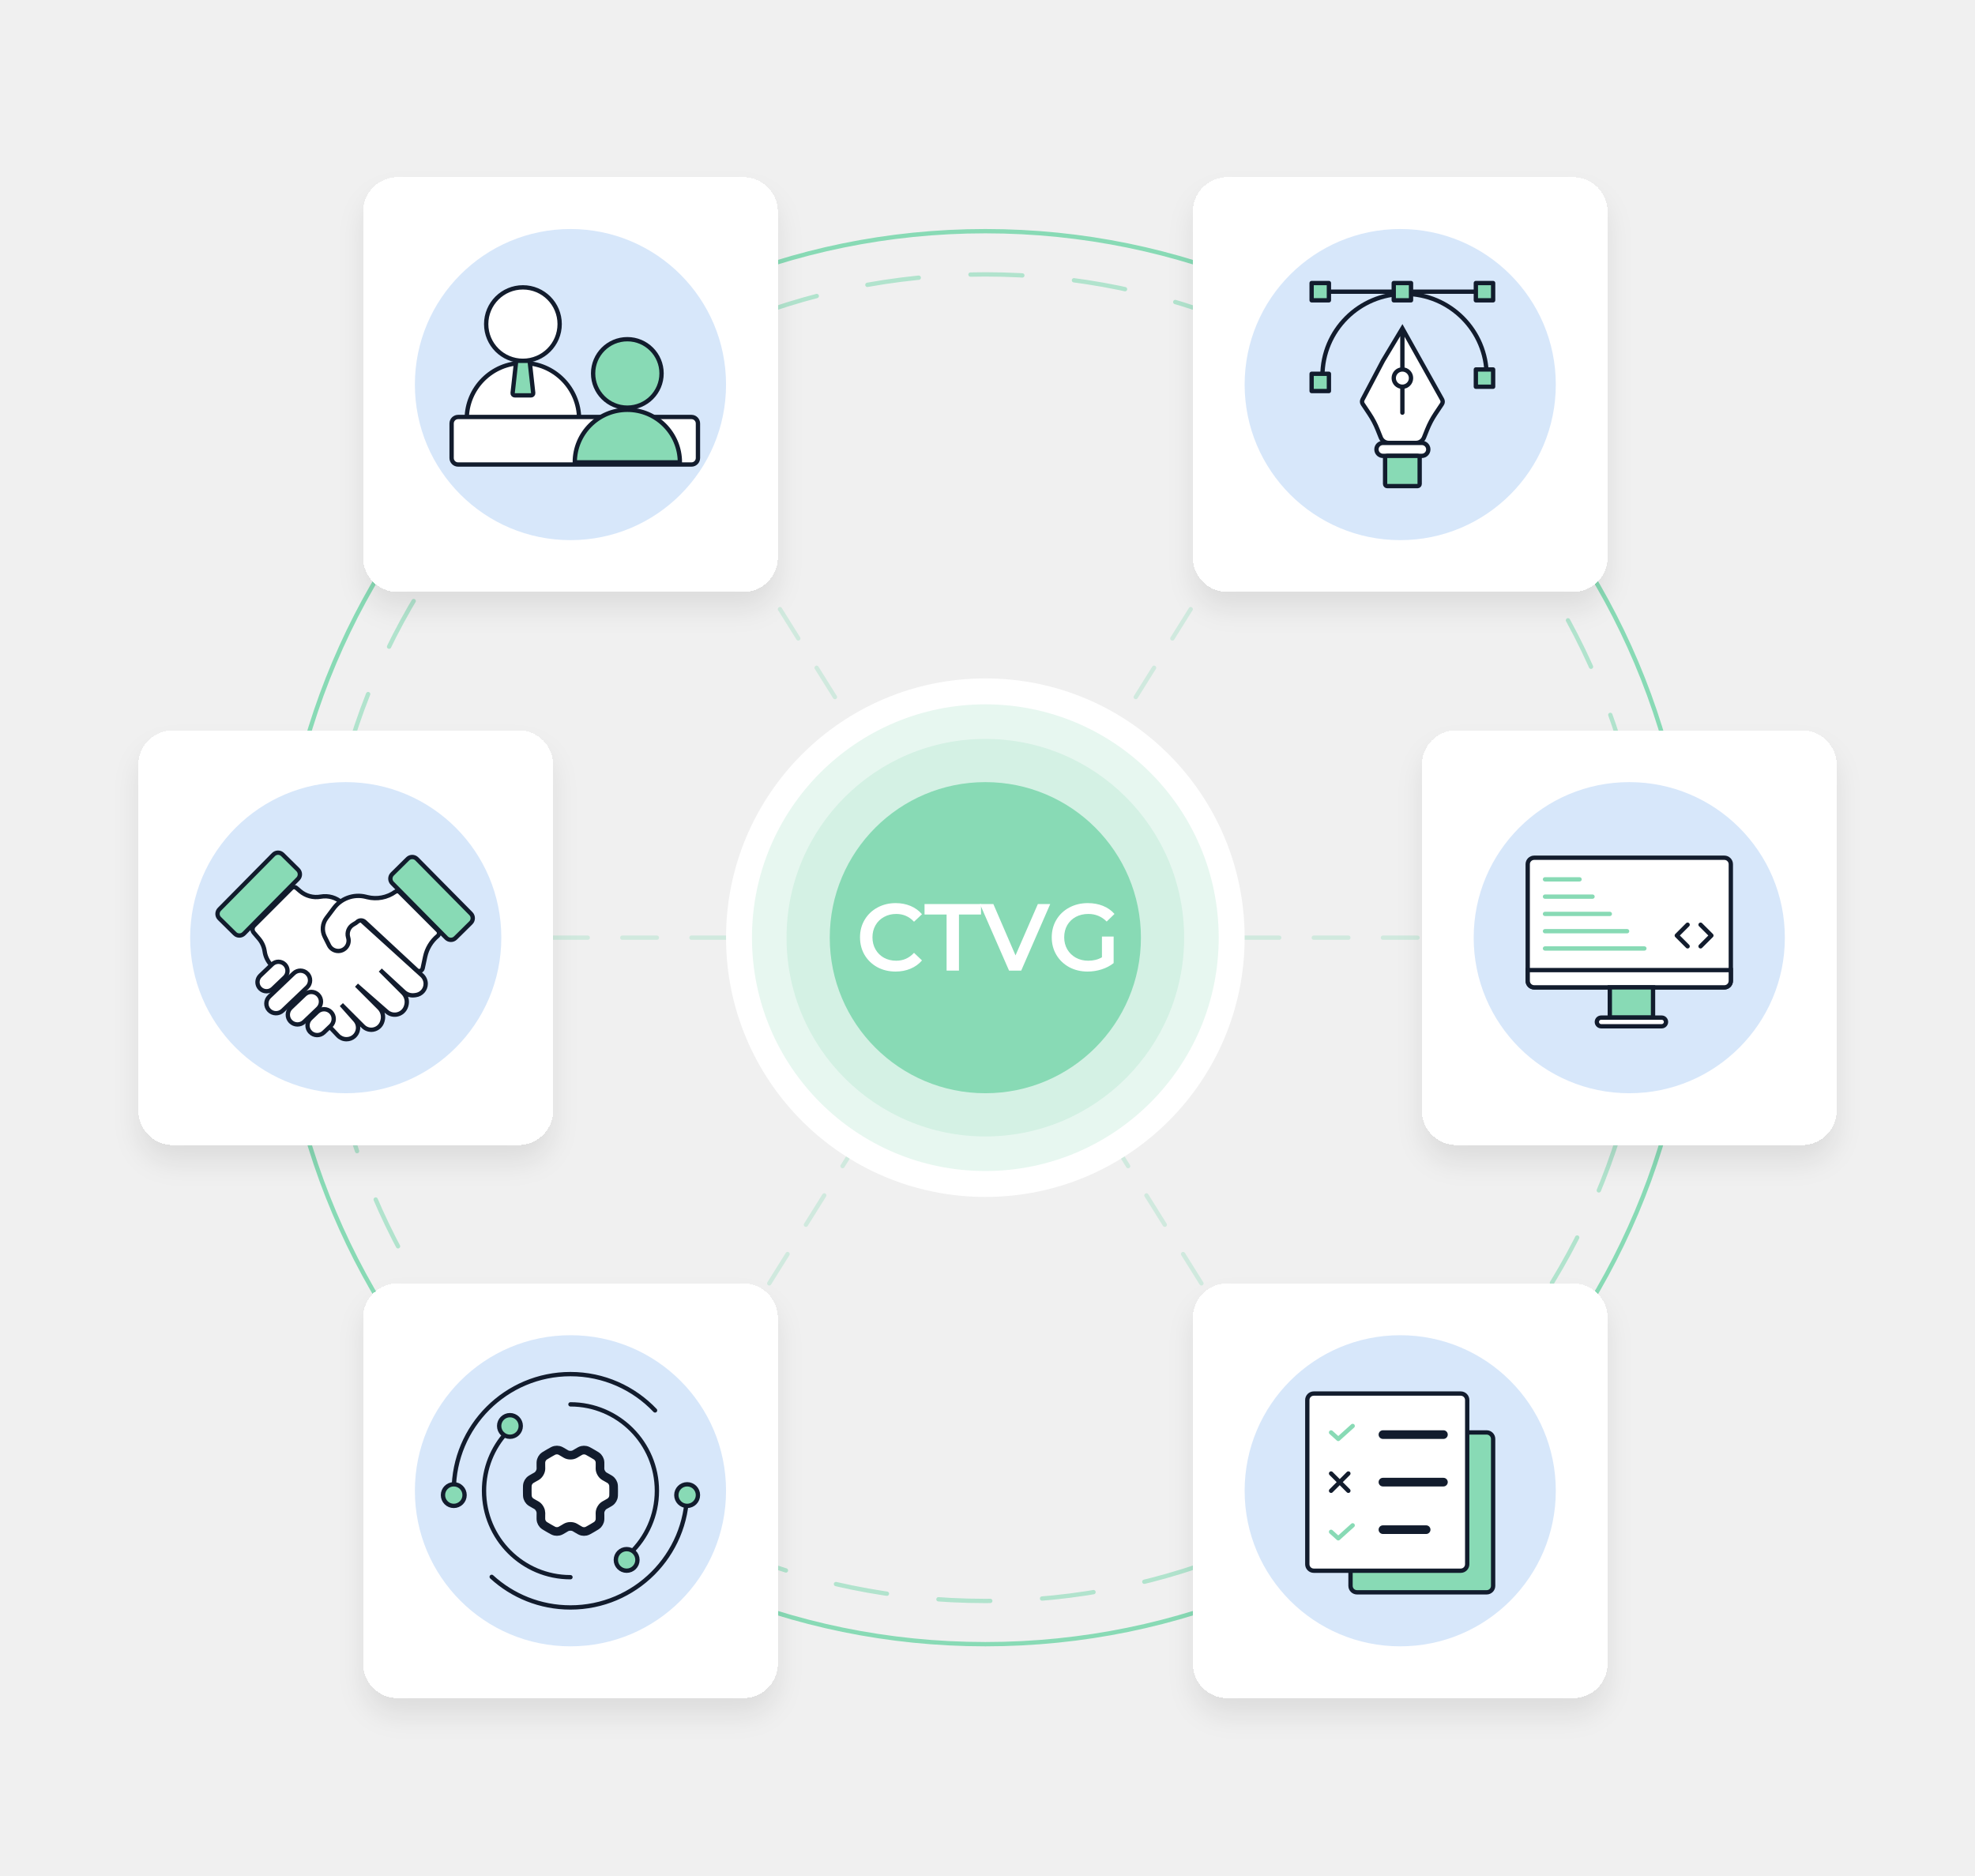
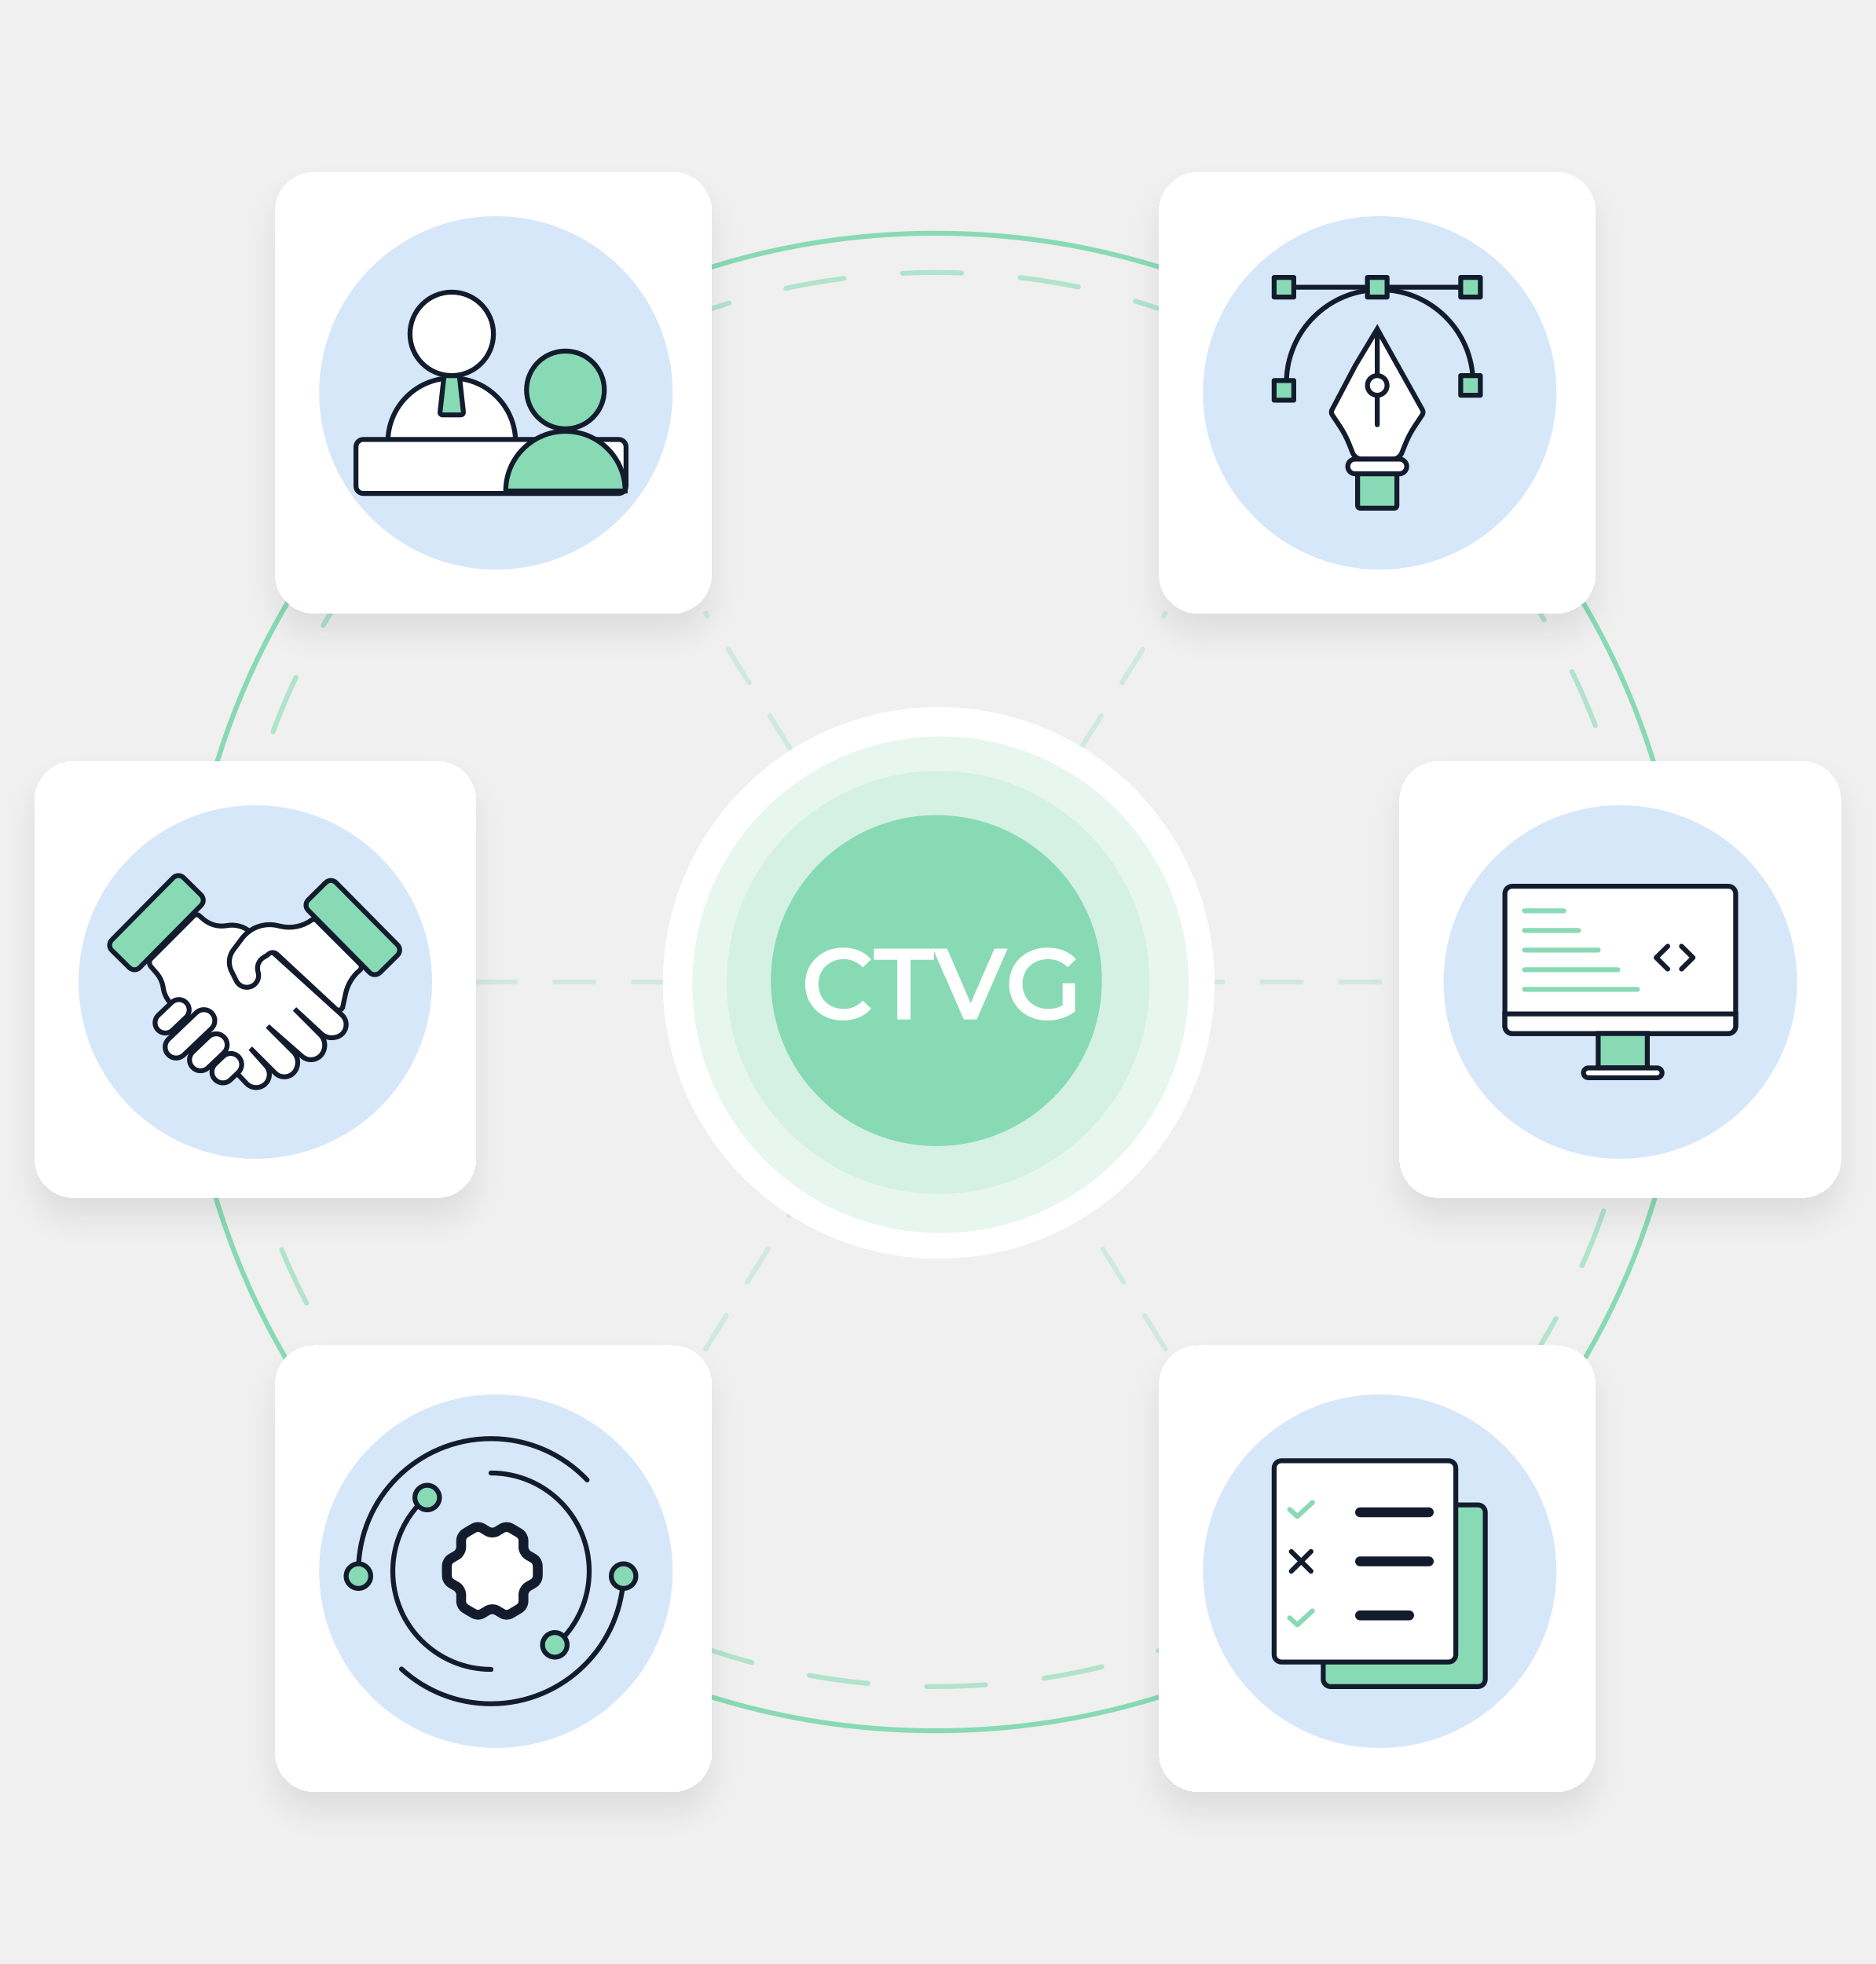
- <svg xmlns="http://www.w3.org/2000/svg" width="457" height="434" viewBox="0 0 457 434" fill="none">
-   <path d="M128 217H329.5" stroke="#88DAB5" stroke-opacity="0.3" stroke-linecap="round" stroke-linejoin="round" stroke-dasharray="8 8" />
-   <path d="M178 297L278 137" stroke="#88DAB5" stroke-opacity="0.3" stroke-linecap="round" stroke-linejoin="round" stroke-dasharray="8 8" />
-   <path d="M278 297L178 137" stroke="#88DAB5" stroke-opacity="0.3" stroke-linecap="round" stroke-linejoin="round" stroke-dasharray="8 8" />
-   <circle cx="228" cy="217" r="153.5" stroke="#88DAB5" stroke-opacity="0.6" stroke-linecap="round" stroke-linejoin="round" stroke-dasharray="12 12" />
-   <circle cx="228" cy="217" r="163.5" stroke="#88DAB5" stroke-linecap="round" stroke-linejoin="round" />
-   <circle cx="228" cy="217" r="60" fill="white" />
-   <circle cx="228" cy="217" r="54" fill="#88DAB5" fill-opacity="0.2" />
-   <circle cx="228" cy="217" r="46" fill="#88DAB5" fill-opacity="0.2" />
-   <circle cx="228" cy="217" r="36" fill="#88DAB5" />
-   <path d="M254.981 216.744H257.687V222.882C256.895 223.513 255.971 223.997 254.915 224.334C253.859 224.671 252.774 224.84 251.659 224.84C250.09 224.84 248.675 224.503 247.413 223.828C246.152 223.139 245.162 222.193 244.443 220.99C243.725 219.787 243.365 218.431 243.365 216.92C243.365 215.409 243.725 214.053 244.443 212.85C245.162 211.647 246.152 210.709 247.413 210.034C248.689 209.345 250.119 209 251.703 209C252.994 209 254.167 209.213 255.223 209.638C256.279 210.063 257.167 210.687 257.885 211.508L256.081 213.268C254.908 212.095 253.493 211.508 251.835 211.508C250.75 211.508 249.782 211.735 248.931 212.19C248.095 212.645 247.435 213.283 246.951 214.104C246.482 214.925 246.247 215.864 246.247 216.92C246.247 217.947 246.482 218.871 246.951 219.692C247.435 220.513 248.095 221.159 248.931 221.628C249.782 222.097 250.743 222.332 251.813 222.332C253.016 222.332 254.072 222.068 254.981 221.54V216.744Z" fill="white" />
-   <path d="M243.012 209.22L236.302 224.62H233.486L226.754 209.22H229.856L234.982 221.1L240.152 209.22H243.012Z" fill="white" />
-   <path d="M219.036 211.64H213.932V209.22H227V211.64H221.896V224.62H219.036V211.64Z" fill="white" />
-   <path d="M207.228 224.84C205.673 224.84 204.265 224.503 203.004 223.828C201.757 223.139 200.775 222.193 200.056 220.99C199.352 219.787 199 218.431 199 216.92C199 215.409 199.359 214.053 200.078 212.85C200.797 211.647 201.779 210.709 203.026 210.034C204.287 209.345 205.695 209 207.25 209C208.511 209 209.663 209.22 210.704 209.66C211.745 210.1 212.625 210.738 213.344 211.574L211.496 213.312C210.381 212.109 209.01 211.508 207.382 211.508C206.326 211.508 205.38 211.743 204.544 212.212C203.708 212.667 203.055 213.305 202.586 214.126C202.117 214.947 201.882 215.879 201.882 216.92C201.882 217.961 202.117 218.893 202.586 219.714C203.055 220.535 203.708 221.181 204.544 221.65C205.38 222.105 206.326 222.332 207.382 222.332C209.01 222.332 210.381 221.723 211.496 220.506L213.344 222.266C212.625 223.102 211.738 223.74 210.682 224.18C209.641 224.62 208.489 224.84 207.228 224.84Z" fill="white" />
-   <g filter="url(#filter0_d_42_3058)">
-     <rect x="32" y="169" width="96" height="96" rx="8" fill="white" shape-rendering="crispEdges" />
-     <rect x="32.5" y="169.5" width="95" height="95" rx="7.5" stroke="white" stroke-opacity="0.3" shape-rendering="crispEdges" />
-     <circle cx="80" cy="217" r="36" fill="#D7E7FA" />
-     <path d="M69.416 206.213L68.57 205.489C68.248 205.213 67.769 205.231 67.469 205.531L58.786 214.214C58.343 214.657 58.315 215.368 58.724 215.844L59.9 217.217C60.618 218.055 61.083 219.08 61.239 220.173C61.409 221.362 61.943 222.468 62.768 223.341L78.202 239.656C78.711 240.195 79.42 240.5 80.161 240.5H80.196C81.518 240.5 82.639 239.528 82.826 238.22C82.936 237.446 82.701 236.663 82.182 236.079L79 232.5L84.035 237.535C84.641 238.141 85.501 238.416 86.346 238.276C87.356 238.107 88.179 237.373 88.461 236.388L88.518 236.187C88.816 235.146 88.525 234.025 87.759 233.259L82.5 228L89.52 234.143C90.14 234.685 90.971 234.921 91.784 234.786C92.832 234.611 93.686 233.849 93.978 232.828L94.018 232.687C94.316 231.646 94.025 230.525 93.259 229.759L88 224.5L93.479 229.557C94.126 230.155 95.005 230.437 95.879 230.328L96.188 230.289C97.509 230.124 98.5 229.001 98.5 227.67C98.5 226.925 98.185 226.215 97.634 225.714L79.107 208.911C77.779 207.706 75.966 207.188 74.201 207.509C72.492 207.82 70.734 207.344 69.416 206.213Z" fill="white" stroke="#121C2D" stroke-linecap="round" />
-     <rect x="64.324" y="196.707" width="8" height="20.799" rx="1.5" transform="rotate(44.6503 64.3241 196.707)" fill="#88DAB5" stroke="#121C2D" />
-     <rect x="-0.004" y="0.707" width="8" height="20.799" rx="1.5" transform="matrix(-0.71141 0.702777 0.702777 0.71141 94.8984 197.207)" fill="#88DAB5" stroke="#121C2D" />
-     <rect x="58.707" y="227.227" width="8" height="4.201" rx="2.1" transform="rotate(-43.6292 58.7069 227.227)" fill="white" stroke="#121C2D" />
-     <rect x="60.707" y="232.171" width="12.267" height="4.477" rx="2.238" transform="rotate(-43.6292 60.7069 232.171)" fill="white" stroke="#121C2D" />
-     <rect x="65.669" y="234.767" width="8.898" height="4.477" rx="2.238" transform="rotate(-43.6292 65.6694 234.767)" fill="white" stroke="#121C2D" />
-     <rect x="70.231" y="237.233" width="6.675" height="4.477" rx="2.238" transform="rotate(-43.6292 70.2306 237.233)" fill="white" stroke="#121C2D" />
-     <path d="M81.7 213.98L82.363 213.582C82.454 213.528 82.538 213.462 82.613 213.387C83.108 212.892 83.906 212.877 84.419 213.353L96.435 224.511C96.904 224.947 97.67 224.705 97.805 224.079L98.379 221.399C98.781 219.521 99.802 217.832 101.278 216.602C101.666 216.279 101.692 215.692 101.335 215.335L92.471 206.471C92.199 206.199 91.77 206.164 91.457 206.388C89.581 207.728 87.211 208.178 84.974 207.619L84.638 207.535C83.246 207.186 81.78 207.27 80.436 207.774C79.172 208.248 78.07 209.074 77.259 210.154L75.528 212.462C74.592 213.711 74.441 215.382 75.139 216.778L76.126 218.753C76.824 220.148 78.648 220.516 79.832 219.501C80.544 218.891 80.835 217.922 80.578 217.021L80.545 216.906C80.223 215.782 80.697 214.582 81.7 213.98Z" fill="white" stroke="#121C2D" stroke-linecap="round" />
+ <svg xmlns="http://www.w3.org/2000/svg" width="382" height="400" viewBox="0 0 382 400" fill="none">
+   <path d="M97 200H285" stroke="#88DAB5" stroke-opacity="0.3" stroke-linecap="round" stroke-linejoin="round" stroke-dasharray="8 8" />
+   <path d="M143.713 274.715L237.351 124.893" stroke="#88DAB5" stroke-opacity="0.3" stroke-linecap="round" stroke-linejoin="round" stroke-dasharray="8 8" />
+   <path d="M237.351 274.715L143.713 124.893" stroke="#88DAB5" stroke-opacity="0.3" stroke-linecap="round" stroke-linejoin="round" stroke-dasharray="8 8" />
+   <circle cx="190.5" cy="199.5" r="144" stroke="#88DAB5" stroke-opacity="0.6" stroke-linecap="round" stroke-linejoin="round" stroke-dasharray="12 12" />
+   <path d="M343.5 200C343.5 284.222 275.001 352.5 190.5 352.5C105.999 352.5 37.5 284.222 37.5 200C37.5 115.778 105.999 47.5 190.5 47.5C275.001 47.5 343.5 115.778 343.5 200Z" stroke="#88DAB5" stroke-linecap="round" stroke-linejoin="round" />
+   <circle cx="191.183" cy="200.183" r="56.183" fill="white" />
+   <circle cx="191.565" cy="200.565" r="50.565" fill="#88DAB5" fill-opacity="0.2" />
+   <circle cx="191.074" cy="200.074" r="43.074" fill="#88DAB5" fill-opacity="0.2" />
+   <circle cx="190.71" cy="199.71" r="33.71" fill="#88DAB5" />
+   <path d="M216.42 200.251H218.954V205.999C218.212 206.589 217.347 207.043 216.358 207.359C215.369 207.674 214.353 207.832 213.309 207.832C211.84 207.832 210.515 207.516 209.333 206.885C208.152 206.239 207.225 205.353 206.552 204.227C205.879 203.101 205.543 201.831 205.543 200.416C205.543 199.002 205.879 197.731 206.552 196.605C207.225 195.479 208.152 194.6 209.333 193.968C210.528 193.323 211.867 193 213.351 193C214.559 193 215.658 193.199 216.647 193.597C217.635 193.996 218.466 194.579 219.139 195.348L217.45 196.996C216.351 195.898 215.026 195.348 213.474 195.348C212.458 195.348 211.551 195.561 210.755 195.987C209.972 196.413 209.354 197.01 208.901 197.779C208.461 198.548 208.242 199.427 208.242 200.416C208.242 201.378 208.461 202.243 208.901 203.012C209.354 203.781 209.972 204.385 210.755 204.825C211.551 205.264 212.451 205.484 213.454 205.484C214.58 205.484 215.569 205.237 216.42 204.742V200.251Z" fill="white" />
+   <path d="M205.212 193.206L198.929 207.626H196.292L189.989 193.206H192.893L197.693 204.33L202.534 193.206H205.212Z" fill="white" />
+   <path d="M182.762 195.472H177.983V193.206H190.219V195.472H185.44V207.626H182.762V195.472Z" fill="white" />
+   <path d="M171.705 207.832C170.249 207.832 168.93 207.516 167.749 206.885C166.582 206.239 165.662 205.353 164.989 204.227C164.33 203.101 164 201.831 164 200.416C164 199.002 164.336 197.731 165.009 196.605C165.682 195.479 166.603 194.6 167.77 193.968C168.951 193.323 170.269 193 171.725 193C172.906 193 173.984 193.206 174.959 193.618C175.935 194.03 176.759 194.627 177.432 195.41L175.701 197.038C174.657 195.912 173.373 195.348 171.849 195.348C170.86 195.348 169.974 195.568 169.191 196.008C168.409 196.433 167.797 197.031 167.358 197.8C166.918 198.569 166.699 199.441 166.699 200.416C166.699 201.391 166.918 202.263 167.358 203.032C167.797 203.802 168.409 204.406 169.191 204.845C169.974 205.271 170.86 205.484 171.849 205.484C173.373 205.484 174.657 204.914 175.701 203.774L177.432 205.422C176.759 206.205 175.928 206.802 174.939 207.214C173.964 207.626 172.886 207.832 171.705 207.832Z" fill="white" />
+   <g filter="url(#filter0_d_209_1375)">
+     <rect x="7" y="155" width="90" height="89" rx="8" fill="white" shape-rendering="crispEdges" />
+     <rect x="7.5" y="155.5" width="89" height="88" rx="7.5" stroke="white" stroke-opacity="0.3" shape-rendering="crispEdges" />
+     <circle cx="52" cy="200" r="36" fill="#D7E7FA" />
+     <path d="M41.416 187.213L40.57 186.489C40.248 186.213 39.769 186.231 39.469 186.531L30.787 195.214C30.343 195.657 30.315 196.368 30.724 196.844L31.9 198.217C32.618 199.055 33.083 200.08 33.239 201.173C33.409 202.362 33.943 203.468 34.768 204.341L50.202 220.656C50.711 221.195 51.42 221.5 52.161 221.5H52.196C53.518 221.5 54.639 220.528 54.826 219.22C54.936 218.446 54.701 217.663 54.182 217.079L51 213.5L56.035 218.535C56.641 219.141 57.501 219.416 58.346 219.276C59.356 219.107 60.179 218.373 60.461 217.388L60.518 217.187C60.816 216.146 60.525 215.025 59.759 214.259L54.5 209L61.52 215.143C62.14 215.685 62.971 215.921 63.784 215.786C64.832 215.611 65.686 214.849 65.978 213.828L66.018 213.687C66.316 212.646 66.025 211.525 65.259 210.759L60 205.5L65.479 210.557C66.126 211.155 67.005 211.437 67.879 211.328L68.188 211.289C69.509 211.124 70.5 210.001 70.5 208.67C70.5 207.925 70.185 207.215 69.634 206.714L51.107 189.911C49.779 188.706 47.965 188.188 46.201 188.509C44.492 188.82 42.734 188.344 41.416 187.213Z" fill="white" stroke="#121C2D" stroke-linecap="round" />
+     <rect x="36.324" y="177.707" width="8" height="20.799" rx="1.5" transform="rotate(44.6503 36.3241 177.707)" fill="#88DAB5" stroke="#121C2D" />
+     <rect x="-0.004" y="0.707" width="8" height="20.799" rx="1.5" transform="matrix(-0.71141 0.702777 0.702777 0.71141 66.8984 178.207)" fill="#88DAB5" stroke="#121C2D" />
+     <rect x="30.707" y="208.227" width="8" height="4.201" rx="2.1" transform="rotate(-43.6292 30.7069 208.227)" fill="white" stroke="#121C2D" />
+     <rect x="32.707" y="213.171" width="12.267" height="4.477" rx="2.238" transform="rotate(-43.6292 32.7069 213.171)" fill="white" stroke="#121C2D" />
+     <rect x="37.669" y="215.767" width="8.898" height="4.477" rx="2.238" transform="rotate(-43.6292 37.6694 215.767)" fill="white" stroke="#121C2D" />
+     <rect x="42.231" y="218.233" width="6.675" height="4.477" rx="2.238" transform="rotate(-43.6292 42.2306 218.233)" fill="white" stroke="#121C2D" />
+     <path d="M53.7 194.98L54.363 194.582C54.454 194.528 54.538 194.462 54.613 194.387C55.108 193.892 55.906 193.877 56.419 194.353L68.435 205.511C68.904 205.947 69.67 205.705 69.805 205.079L70.379 202.399C70.781 200.521 71.802 198.832 73.278 197.602C73.666 197.279 73.692 196.692 73.335 196.335L64.471 187.471C64.199 187.199 63.77 187.164 63.458 187.388C61.581 188.728 59.211 189.178 56.974 188.619L56.638 188.535C55.246 188.186 53.78 188.27 52.436 188.774C51.172 189.248 50.069 190.074 49.259 191.154L47.528 193.462C46.592 194.711 46.441 196.382 47.139 197.778L48.126 199.753C48.824 201.148 50.648 201.516 51.832 200.501C52.544 199.891 52.835 198.922 52.578 198.021L52.545 197.906C52.223 196.782 52.697 195.582 53.7 194.98Z" fill="white" stroke="#121C2D" stroke-linecap="round" />
  </g>
-   <g filter="url(#filter1_d_42_3058)">
-     <rect x="276" y="297" width="96" height="96" rx="8" fill="white" shape-rendering="crispEdges" />
-     <rect x="276.5" y="297.5" width="95" height="95" rx="7.5" stroke="white" stroke-opacity="0.3" shape-rendering="crispEdges" />
-     <circle cx="324" cy="345" r="36" fill="#D7E7FA" />
-     <rect x="312.5" y="331.5" width="33" height="37" rx="1.5" fill="#88DAB5" stroke="#121C2D" />
-     <rect x="302.5" y="322.5" width="37" height="41" rx="1.5" fill="white" stroke="#121C2D" />
-     <rect x="319" y="331" width="16" height="2" rx="1" fill="#121C2D" />
-     <path d="M312 345L308 341M312 341L308 345" stroke="#121C2D" stroke-linecap="round" stroke-linejoin="round" />
-     <rect x="319" y="342" width="16" height="2" rx="1" fill="#121C2D" />
-     <rect x="319" y="353" width="12" height="2" rx="1" fill="#121C2D" />
-     <path d="M308 331.5L309.667 333L313 330" stroke="#88DAB5" stroke-linecap="round" stroke-linejoin="round" />
-     <path d="M308 354.5L309.667 356L313 353" stroke="#88DAB5" stroke-linecap="round" stroke-linejoin="round" />
+   <g filter="url(#filter1_d_209_1375)">
+     <rect x="236" y="274" width="89" height="91" rx="8" fill="white" shape-rendering="crispEdges" />
+     <rect x="236.5" y="274.5" width="88" height="90" rx="7.5" stroke="white" stroke-opacity="0.3" shape-rendering="crispEdges" />
+     <circle cx="281" cy="320" r="36" fill="#D7E7FA" />
+     <rect x="269.5" y="306.5" width="33" height="37" rx="1.5" fill="#88DAB5" stroke="#121C2D" />
+     <rect x="259.5" y="297.5" width="37" height="41" rx="1.5" fill="white" stroke="#121C2D" />
+     <rect x="276" y="307" width="16" height="2" rx="1" fill="#121C2D" />
+     <path d="M267 320L263 316M267 316L263 320" stroke="#121C2D" stroke-linecap="round" stroke-linejoin="round" />
+     <rect x="276" y="317" width="16" height="2" rx="1" fill="#121C2D" />
+     <rect x="276" y="328" width="12" height="2" rx="1" fill="#121C2D" />
+     <path d="M262.667 307.422L264.212 308.844L267.302 306" stroke="#88DAB5" stroke-linecap="round" stroke-linejoin="round" />
+     <path d="M262.667 329.505L264.212 330.927L267.302 328.083" stroke="#88DAB5" stroke-linecap="round" stroke-linejoin="round" />
  </g>
-   <g filter="url(#filter2_d_42_3058)">
-     <rect x="329" y="169" width="96" height="96" rx="8" fill="white" shape-rendering="crispEdges" />
-     <rect x="329.5" y="169.5" width="95" height="95" rx="7.5" stroke="white" stroke-opacity="0.3" shape-rendering="crispEdges" />
-     <circle cx="377" cy="217" r="36" fill="#D7E7FA" />
-     <rect x="353.5" y="198.5" width="47" height="30" rx="1.5" fill="white" stroke="#121C2D" />
-     <path d="M393.5 214L396 216.5L393.5 219M390.5 219L388 216.5L390.5 214" stroke="#121C2D" stroke-linecap="round" stroke-linejoin="round" />
-     <path d="M353.5 224.5H400.5V227C400.5 227.828 399.828 228.5 399 228.5H355C354.172 228.5 353.5 227.828 353.5 227V224.5Z" fill="white" stroke="#121C2D" />
-     <rect x="372.5" y="228.5" width="10" height="7" fill="#88DAB5" stroke="#121C2D" />
-     <rect x="369.5" y="235.5" width="16" height="2" rx="1" fill="white" stroke="#121C2D" />
-     <rect x="357" y="203" width="9" height="1" rx="0.5" fill="#88DAB5" />
-     <rect x="357" y="207" width="12" height="1" rx="0.5" fill="#88DAB5" />
-     <rect x="357" y="211" width="16" height="1" rx="0.5" fill="#88DAB5" />
-     <rect x="357" y="215" width="20" height="1" rx="0.5" fill="#88DAB5" />
-     <rect x="357" y="219" width="24" height="1" rx="0.5" fill="#88DAB5" />
+   <g filter="url(#filter2_d_209_1375)">
+     <rect x="285" y="155" width="90" height="89" rx="8" fill="white" shape-rendering="crispEdges" />
+     <rect x="285.5" y="155.5" width="89" height="88" rx="7.5" stroke="white" stroke-opacity="0.3" shape-rendering="crispEdges" />
+     <circle cx="330" cy="200" r="36" fill="#D7E7FA" />
+     <rect x="306.5" y="180.5" width="47" height="30" rx="1.5" fill="white" stroke="#121C2D" />
+     <path d="M342.469 192.719L344.812 195.036L342.469 197.354M339.656 197.354L337.312 195.036L339.656 192.719" stroke="#121C2D" stroke-linecap="round" stroke-linejoin="round" />
+     <path d="M306.5 206.5H353.5V209C353.5 209.828 352.828 210.5 352 210.5H308C307.172 210.5 306.5 209.828 306.5 209V206.5Z" fill="white" stroke="#121C2D" />
+     <rect x="325.5" y="210.5" width="10" height="7" fill="#88DAB5" stroke="#121C2D" />
+     <rect x="322.5" y="217.5" width="16" height="2" rx="1" fill="white" stroke="#121C2D" />
+     <rect x="310" y="185" width="9" height="1" rx="0.5" fill="#88DAB5" />
+     <rect x="310" y="189" width="12" height="1" rx="0.5" fill="#88DAB5" />
+     <rect x="310" y="193" width="16" height="1" rx="0.5" fill="#88DAB5" />
+     <rect x="310" y="197" width="20" height="1" rx="0.5" fill="#88DAB5" />
+     <rect x="310" y="201" width="24" height="1" rx="0.5" fill="#88DAB5" />
  </g>
-   <g filter="url(#filter3_d_42_3058)">
-     <rect x="276" y="41" width="96" height="96" rx="8" fill="white" shape-rendering="crispEdges" />
-     <rect x="276.5" y="41.5" width="95" height="95" rx="7.5" stroke="white" stroke-opacity="0.3" shape-rendering="crispEdges" />
-     <circle cx="324" cy="89" r="36" fill="#D7E7FA" />
-     <path d="M344 87C344 76.507 335.493 68 325 68C314.507 68 306 76.507 306 87" stroke="#121C2D" />
-     <path d="M307.5 67.5H341.5" stroke="#121C2D" stroke-linecap="round" />
-     <path d="M324.5 76L320 83.5L315.277 92.474C315.106 92.798 315.126 93.19 315.33 93.495L316.845 95.767C317.613 96.919 318.259 98.148 318.773 99.433L319.497 101.243C319.801 102.002 320.536 102.5 321.354 102.5H327.646C328.464 102.5 329.199 102.002 329.503 101.243L330.227 99.433C330.741 98.148 331.387 96.919 332.155 95.767L333.661 93.509C333.869 93.197 333.885 92.794 333.702 92.466L324.5 76Z" fill="white" />
-     <path d="M324.5 76L320 83.5L315.277 92.474C315.106 92.798 315.126 93.19 315.33 93.495L316.845 95.767C317.613 96.919 318.259 98.148 318.773 99.433L319.497 101.243C319.801 102.002 320.536 102.5 321.354 102.5H327.646C328.464 102.5 329.199 102.002 329.503 101.243L330.227 99.433C330.741 98.148 331.387 96.919 332.155 95.767L333.661 93.509C333.869 93.197 333.885 92.794 333.702 92.466L324.5 76ZM324.5 76V95.5" stroke="#121C2D" stroke-linecap="round" />
-     <circle cx="324.5" cy="87.5" r="2" fill="white" stroke="#121C2D" />
-     <rect x="318.5" y="102.5" width="12" height="3" rx="1.5" fill="white" stroke="#121C2D" />
-     <rect x="320.5" y="105.5" width="8" height="7" rx="0.5" fill="#88DAB5" stroke="#121C2D" />
-     <mask id="path-59-inside-1_42_3058" fill="white">
-       <rect x="322" y="65" width="5" height="5" rx="0.5" />
+   <g filter="url(#filter3_d_209_1375)">
+     <rect x="236" y="35" width="89" height="90" rx="8" fill="white" shape-rendering="crispEdges" />
+     <rect x="236.5" y="35.5" width="88" height="89" rx="7.5" stroke="white" stroke-opacity="0.3" shape-rendering="crispEdges" />
+     <circle cx="281" cy="80" r="36" fill="#D7E7FA" />
+     <path d="M300 78C300 67.507 291.493 59 281 59C270.507 59 262 67.507 262 78" stroke="#121C2D" />
+     <path d="M263.5 58.5H297.5" stroke="#121C2D" stroke-linecap="round" />
+     <path d="M280.5 67L276 74.5L271.277 83.474C271.106 83.798 271.126 84.19 271.33 84.495L272.845 86.767C273.613 87.919 274.259 89.148 274.773 90.433L275.497 92.243C275.801 93.002 276.536 93.5 277.354 93.5H283.646C284.464 93.5 285.199 93.002 285.503 92.243L286.227 90.433C286.741 89.148 287.387 87.919 288.155 86.767L289.661 84.509C289.869 84.197 289.885 83.794 289.702 83.466L280.5 67Z" fill="white" />
+     <path d="M280.5 67L276 74.5L271.277 83.474C271.106 83.798 271.126 84.19 271.33 84.495L272.845 86.767C273.613 87.919 274.259 89.148 274.773 90.433L275.497 92.243C275.801 93.002 276.536 93.5 277.354 93.5H283.646C284.464 93.5 285.199 93.002 285.503 92.243L286.227 90.433C286.741 89.148 287.387 87.919 288.155 86.767L289.661 84.509C289.869 84.197 289.885 83.794 289.702 83.466L280.5 67ZM280.5 67V86.5" stroke="#121C2D" stroke-linecap="round" />
+     <circle cx="280.5" cy="78.5" r="2" fill="white" stroke="#121C2D" />
+     <rect x="274.5" y="93.5" width="12" height="3" rx="1.5" fill="white" stroke="#121C2D" />
+     <rect x="276.5" y="96.5" width="8" height="7" rx="0.5" fill="#88DAB5" stroke="#121C2D" />
+     <mask id="path-59-inside-1_209_1375" fill="white">
+       <rect x="278" y="56" width="5" height="5" rx="0.5" />
    </mask>
-     <rect x="322" y="65" width="5" height="5" rx="0.5" fill="#88DAB5" stroke="#121C2D" stroke-width="2" mask="url(#path-59-inside-1_42_3058)" />
-     <mask id="path-60-inside-2_42_3058" fill="white">
-       <rect x="341" y="65" width="5" height="5" rx="0.5" />
+     <rect x="278" y="56" width="5" height="5" rx="0.5" fill="#88DAB5" stroke="#121C2D" stroke-width="2" mask="url(#path-59-inside-1_209_1375)" />
+     <mask id="path-60-inside-2_209_1375" fill="white">
+       <rect x="297" y="56" width="5" height="5" rx="0.5" />
    </mask>
-     <rect x="341" y="65" width="5" height="5" rx="0.5" fill="#88DAB5" stroke="#121C2D" stroke-width="2" mask="url(#path-60-inside-2_42_3058)" />
-     <mask id="path-61-inside-3_42_3058" fill="white">
-       <rect x="341" y="85" width="5" height="5" rx="0.5" />
+     <rect x="297" y="56" width="5" height="5" rx="0.5" fill="#88DAB5" stroke="#121C2D" stroke-width="2" mask="url(#path-60-inside-2_209_1375)" />
+     <mask id="path-61-inside-3_209_1375" fill="white">
+       <rect x="297" y="76" width="5" height="5" rx="0.5" />
    </mask>
-     <rect x="341" y="85" width="5" height="5" rx="0.5" fill="#88DAB5" stroke="#121C2D" stroke-width="2" mask="url(#path-61-inside-3_42_3058)" />
-     <mask id="path-62-inside-4_42_3058" fill="white">
-       <rect x="303" y="65" width="5" height="5" rx="0.5" />
+     <rect x="297" y="76" width="5" height="5" rx="0.5" fill="#88DAB5" stroke="#121C2D" stroke-width="2" mask="url(#path-61-inside-3_209_1375)" />
+     <mask id="path-62-inside-4_209_1375" fill="white">
+       <rect x="259" y="56" width="5" height="5" rx="0.5" />
    </mask>
-     <rect x="303" y="65" width="5" height="5" rx="0.5" fill="#88DAB5" stroke="#121C2D" stroke-width="2" mask="url(#path-62-inside-4_42_3058)" />
-     <mask id="path-63-inside-5_42_3058" fill="white">
-       <rect x="303" y="86" width="5" height="5" rx="0.5" />
+     <rect x="259" y="56" width="5" height="5" rx="0.5" fill="#88DAB5" stroke="#121C2D" stroke-width="2" mask="url(#path-62-inside-4_209_1375)" />
+     <mask id="path-63-inside-5_209_1375" fill="white">
+       <rect x="259" y="77" width="5" height="5" rx="0.5" />
    </mask>
-     <rect x="303" y="86" width="5" height="5" rx="0.5" fill="#88DAB5" stroke="#121C2D" stroke-width="2" mask="url(#path-63-inside-5_42_3058)" />
+     <rect x="259" y="77" width="5" height="5" rx="0.5" fill="#88DAB5" stroke="#121C2D" stroke-width="2" mask="url(#path-63-inside-5_209_1375)" />
  </g>
-   <g filter="url(#filter4_d_42_3058)">
-     <rect x="84" y="41" width="96" height="96" rx="8" fill="white" shape-rendering="crispEdges" />
-     <rect x="84.5" y="41.5" width="95" height="95" rx="7.5" stroke="white" stroke-opacity="0.3" shape-rendering="crispEdges" />
-     <circle cx="132" cy="89" r="36" fill="#D7E7FA" />
-     <circle cx="121" cy="75" r="8.5" fill="white" stroke="#121C2D" />
-     <path d="M121 84C113.82 84 108 89.82 108 97H134C134 89.82 128.18 84 121 84Z" fill="white" stroke="#121C2D" />
-     <path d="M119.398 83.945C119.426 83.692 119.64 83.5 119.895 83.5H122.105C122.36 83.5 122.574 83.692 122.602 83.945L123.38 90.945C123.413 91.241 123.181 91.5 122.883 91.5H119.117C118.819 91.5 118.587 91.241 118.62 90.945L119.398 83.945Z" fill="#88DAB5" stroke="#121C2D" />
-     <rect x="104.5" y="96.5" width="57" height="11" rx="1.5" fill="white" stroke="#121C2D" />
-     <circle cx="145.161" cy="86.419" r="7.919" fill="#88DAB5" stroke="#121C2D" />
-     <path d="M145.161 94.839C138.445 94.839 133 100.284 133 107H157.323C157.323 100.284 151.878 94.839 145.161 94.839Z" fill="#88DAB5" stroke="#121C2D" />
+   <g filter="url(#filter4_d_209_1375)">
+     <rect x="56" y="35" width="89" height="90" rx="8" fill="white" shape-rendering="crispEdges" />
+     <rect x="56.5" y="35.5" width="88" height="89" rx="7.5" stroke="white" stroke-opacity="0.3" shape-rendering="crispEdges" />
+     <circle cx="101" cy="80" r="36" fill="#D7E7FA" />
+     <circle cx="92" cy="68" r="8.5" fill="white" stroke="#121C2D" />
+     <path d="M92 77C84.82 77 79 82.82 79 90H105C105 82.82 99.18 77 92 77Z" fill="white" stroke="#121C2D" />
+     <path d="M90.895 76.5H93.105C93.36 76.5 93.574 76.692 93.602 76.945L94.38 83.945C94.413 84.241 94.181 84.5 93.883 84.5H90.117C89.819 84.5 89.587 84.241 89.62 83.945L90.398 76.945C90.426 76.692 90.64 76.5 90.895 76.5Z" fill="#88DAB5" stroke="#121C2D" />
+     <rect x="72.5" y="89.5" width="55" height="11" rx="1.5" fill="white" stroke="#121C2D" />
+     <circle cx="115.161" cy="79.419" r="7.919" fill="#88DAB5" stroke="#121C2D" />
+     <path d="M115.161 87.839C108.445 87.839 103 93.284 103 100H127.323C127.323 93.284 121.878 87.839 115.161 87.839Z" fill="#88DAB5" stroke="#121C2D" />
  </g>
-   <g filter="url(#filter5_d_42_3058)">
-     <rect x="84" y="297" width="96" height="96" rx="8" fill="white" shape-rendering="crispEdges" />
-     <rect x="84.5" y="297.5" width="95" height="95" rx="7.5" stroke="white" stroke-opacity="0.3" shape-rendering="crispEdges" />
-     <circle cx="132" cy="345" r="36" fill="#D7E7FA" />
-     <path d="M132 365C120.954 365 112 356.046 112 345C112 339.797 113.987 335.058 117.243 331.5M132 325C143.046 325 152 333.954 152 345C152 350.707 149.609 355.856 145.775 359.5" stroke="#121C2D" stroke-linecap="round" />
-     <path d="M159 345C159 359.912 146.912 372 132 372C124.976 372 118.578 369.318 113.775 364.921M105 345C105 330.088 117.088 318 132 318C139.705 318 146.656 321.227 151.575 326.404" stroke="#121C2D" stroke-linecap="round" />
-     <path d="M140.35 341.923L139.984 341.719C139.927 341.688 139.899 341.672 139.871 341.655C139.598 341.492 139.368 341.265 139.2 340.995C139.183 340.968 139.167 340.94 139.134 340.883L139.134 340.883C139.101 340.827 139.085 340.798 139.07 340.77C138.919 340.489 138.838 340.176 138.833 339.856C138.833 339.828 138.833 339.798 138.834 339.745L138.834 339.726L138.841 339.309C138.853 338.623 138.859 338.28 138.763 337.973C138.678 337.701 138.536 337.45 138.346 337.237C138.132 336.997 137.835 336.826 137.242 336.485L137.239 336.483L136.746 336.198C136.153 335.857 135.856 335.686 135.541 335.621C135.263 335.563 134.976 335.566 134.698 335.628C134.385 335.698 134.093 335.873 133.509 336.223L133.504 336.226L133.15 336.437C133.094 336.471 133.066 336.488 133.038 336.503C132.76 336.658 132.449 336.744 132.13 336.754C132.098 336.755 132.066 336.755 132 336.755H132C131.935 336.755 131.903 336.755 131.871 336.754C131.552 336.744 131.24 336.658 130.961 336.502C130.934 336.487 130.907 336.471 130.855 336.44L130.849 336.436L130.493 336.222L130.49 336.221C129.902 335.868 129.608 335.691 129.294 335.621C129.015 335.558 128.726 335.556 128.447 335.615C128.131 335.681 127.834 335.853 127.239 336.198L126.751 336.481C126.16 336.825 125.865 336.996 125.651 337.236C125.463 337.449 125.321 337.699 125.237 337.97C125.141 338.277 125.147 338.619 125.158 339.303L125.165 339.727C125.166 339.792 125.167 339.824 125.167 339.856C125.162 340.175 125.081 340.489 124.929 340.771C124.914 340.799 124.898 340.827 124.866 340.882C124.834 340.938 124.818 340.966 124.801 340.993C124.633 341.265 124.401 341.492 124.126 341.656C124.099 341.672 124.071 341.688 124.015 341.719L123.653 341.919L123.653 341.919C123.052 342.253 122.751 342.419 122.532 342.657C122.339 342.867 122.192 343.116 122.103 343.387C122.002 343.694 122.003 344.037 122.004 344.723L122.004 344.726L122.006 345.288L122.006 345.294C122.007 345.973 122.008 346.313 122.109 346.617C122.198 346.887 122.344 347.134 122.537 347.343C122.754 347.578 123.052 347.744 123.648 348.076L123.65 348.077L124.008 348.276L124.013 348.279C124.071 348.311 124.101 348.328 124.129 348.345C124.402 348.509 124.631 348.735 124.798 349.006C124.816 349.035 124.833 349.065 124.868 349.126L124.868 349.126C124.902 349.186 124.92 349.216 124.935 349.246C125.082 349.523 125.161 349.832 125.167 350.146C125.167 350.179 125.167 350.214 125.166 350.283L125.159 350.69L125.159 350.692C125.147 351.377 125.141 351.72 125.237 352.027C125.322 352.299 125.465 352.55 125.654 352.763C125.869 353.003 126.166 353.174 126.76 353.517L127.254 353.802C127.847 354.143 128.144 354.314 128.458 354.379C128.737 354.437 129.024 354.434 129.302 354.372C129.615 354.302 129.907 354.127 130.492 353.777L130.496 353.774L130.849 353.563C130.905 353.529 130.934 353.512 130.962 353.497C131.24 353.342 131.551 353.256 131.869 353.246C131.901 353.245 131.934 353.245 131.999 353.245C132.064 353.245 132.098 353.245 132.13 353.246C132.449 353.256 132.76 353.342 133.039 353.498C133.067 353.513 133.095 353.53 133.151 353.564L133.507 353.778L133.508 353.778C134.097 354.132 134.391 354.308 134.706 354.379C134.985 354.441 135.273 354.444 135.553 354.385C135.869 354.319 136.166 354.147 136.761 353.802L137.248 353.519C137.84 353.175 138.135 353.004 138.349 352.764C138.537 352.551 138.679 352.301 138.763 352.03C138.859 351.723 138.853 351.381 138.842 350.697L138.834 350.273L138.834 350.251C138.833 350.201 138.833 350.172 138.833 350.145C138.838 349.825 138.919 349.511 139.07 349.229C139.085 349.201 139.101 349.173 139.133 349.118L139.134 349.118C139.166 349.062 139.182 349.034 139.199 349.007C139.367 348.735 139.599 348.508 139.874 348.344C139.9 348.328 139.927 348.313 139.98 348.284L139.985 348.281L140.347 348.081C140.948 347.747 141.249 347.581 141.468 347.343C141.661 347.133 141.808 346.884 141.897 346.613C141.998 346.306 141.997 345.962 141.996 345.274L141.995 344.712C141.993 344.029 141.992 343.687 141.891 343.383C141.802 343.113 141.656 342.866 141.463 342.657C141.246 342.421 140.947 342.255 140.35 341.923Z" fill="white" stroke="#121C2D" stroke-width="2" stroke-linecap="round" stroke-linejoin="round" />
-     <circle cx="118" cy="330" r="2.5" fill="#88DAB5" stroke="#121C2D" />
-     <circle cx="145" cy="361" r="2.5" fill="#88DAB5" stroke="#121C2D" />
-     <circle cx="159" cy="346" r="2.5" fill="#88DAB5" stroke="#121C2D" />
-     <circle cx="105" cy="346" r="2.5" fill="#88DAB5" stroke="#121C2D" />
+   <g filter="url(#filter5_d_209_1375)">
+     <rect x="56" y="274" width="89" height="91" rx="8" fill="white" shape-rendering="crispEdges" />
+     <rect x="56.5" y="274.5" width="88" height="90" rx="7.5" stroke="white" stroke-opacity="0.3" shape-rendering="crispEdges" />
+     <circle cx="101" cy="320" r="36" fill="#D7E7FA" />
+     <path d="M100 340C88.954 340 80 331.046 80 320C80 314.797 81.987 310.058 85.243 306.5M100 300C111.046 300 120 308.954 120 320C120 325.707 117.609 330.856 113.775 334.5" stroke="#121C2D" stroke-linecap="round" />
+     <path d="M127 320C127 334.912 114.912 347 100 347C92.976 347 86.578 344.318 81.775 339.921M73 320C73 305.088 85.088 293 100 293C107.705 293 114.656 296.227 119.575 301.404" stroke="#121C2D" stroke-linecap="round" />
+     <path d="M108.008 317.02L107.669 316.827C107.616 316.797 107.59 316.782 107.564 316.766C107.311 316.611 107.098 316.397 106.942 316.14C106.926 316.114 106.911 316.088 106.881 316.034L106.881 316.034C106.851 315.981 106.835 315.954 106.821 315.927C106.682 315.66 106.607 315.363 106.602 315.061C106.602 315.034 106.602 315.006 106.603 314.956L106.603 314.938L106.61 314.542C106.62 313.892 106.626 313.567 106.537 313.275C106.458 313.017 106.326 312.78 106.15 312.578C105.952 312.351 105.677 312.188 105.127 311.865L105.124 311.863L104.667 311.593C104.117 311.27 103.842 311.108 103.55 311.046C103.292 310.991 103.026 310.994 102.768 311.053C102.478 311.119 102.207 311.285 101.666 311.617L101.662 311.619L101.334 311.82C101.282 311.852 101.255 311.868 101.229 311.882C100.971 312.029 100.683 312.111 100.388 312.12C100.358 312.121 100.328 312.121 100.268 312.121H100.267C100.207 312.121 100.177 312.121 100.147 312.12C99.852 312.111 99.562 312.029 99.304 311.881C99.279 311.867 99.254 311.852 99.205 311.822L99.2 311.819L98.87 311.616L98.867 311.615C98.323 311.28 98.05 311.113 97.758 311.046C97.5 310.987 97.232 310.985 96.973 311.04C96.68 311.103 96.404 311.266 95.853 311.593L95.401 311.862C94.853 312.187 94.579 312.35 94.381 312.577C94.206 312.779 94.075 313.016 93.997 313.273C93.909 313.564 93.913 313.888 93.924 314.536L93.931 314.939C93.932 315 93.933 315.03 93.932 315.06C93.928 315.363 93.852 315.661 93.712 315.928C93.698 315.954 93.683 315.981 93.653 316.033L93.653 316.033C93.624 316.086 93.609 316.113 93.593 316.138C93.437 316.396 93.222 316.611 92.968 316.767C92.942 316.782 92.916 316.797 92.864 316.827L92.529 317.016L92.529 317.017C91.971 317.332 91.692 317.49 91.49 317.715C91.31 317.915 91.174 318.151 91.092 318.408C90.998 318.698 90.999 319.024 91 319.674L91 319.677L91.001 320.209L91.001 320.215C91.003 320.859 91.004 321.182 91.097 321.469C91.18 321.725 91.315 321.959 91.494 322.157C91.695 322.381 91.972 322.538 92.524 322.852L92.526 322.853L92.858 323.042L92.863 323.045C92.916 323.075 92.944 323.091 92.97 323.107C93.223 323.263 93.435 323.477 93.59 323.734C93.607 323.761 93.623 323.79 93.655 323.847L93.655 323.847C93.687 323.904 93.703 323.933 93.718 323.961C93.854 324.224 93.927 324.516 93.932 324.814C93.933 324.846 93.932 324.879 93.931 324.944L93.925 325.331L93.925 325.332C93.914 325.982 93.909 326.306 93.998 326.598C94.076 326.856 94.208 327.093 94.384 327.295C94.583 327.523 94.858 327.685 95.409 328.01L95.867 328.28C96.417 328.604 96.692 328.765 96.984 328.827C97.242 328.882 97.508 328.88 97.766 328.821C98.056 328.754 98.327 328.588 98.869 328.256L98.872 328.254L99.2 328.053C99.252 328.021 99.278 328.006 99.304 327.991C99.562 327.844 99.851 327.763 100.146 327.753C100.176 327.752 100.206 327.752 100.266 327.752C100.327 327.752 100.358 327.752 100.387 327.753C100.683 327.763 100.972 327.844 101.23 327.992C101.256 328.007 101.283 328.023 101.335 328.054L101.665 328.257L101.665 328.257C102.211 328.593 102.484 328.76 102.776 328.827C103.034 328.886 103.302 328.888 103.561 328.833C103.854 328.771 104.13 328.607 104.681 328.28L105.133 328.012C105.681 327.686 105.955 327.524 106.153 327.296C106.328 327.095 106.459 326.857 106.537 326.6C106.626 326.309 106.621 325.985 106.61 325.337L106.603 324.935L106.603 324.914C106.602 324.867 106.602 324.84 106.602 324.813C106.606 324.51 106.682 324.212 106.822 323.945C106.836 323.919 106.851 323.892 106.88 323.84C106.91 323.787 106.925 323.76 106.941 323.735C107.097 323.477 107.312 323.262 107.567 323.106C107.591 323.092 107.616 323.077 107.665 323.05L107.67 323.047L108.005 322.857C108.563 322.541 108.842 322.383 109.045 322.158C109.224 321.959 109.36 321.723 109.442 321.465C109.536 321.175 109.536 320.849 109.534 320.197L109.533 319.664C109.532 319.016 109.531 318.692 109.437 318.404C109.354 318.148 109.219 317.914 109.04 317.716C108.839 317.492 108.562 317.335 108.008 317.02Z" fill="white" stroke="#121C2D" stroke-width="2" stroke-linecap="round" stroke-linejoin="round" />
+     <circle cx="87" cy="305" r="2.5" fill="#88DAB5" stroke="#121C2D" />
+     <circle cx="113" cy="335" r="2.5" fill="#88DAB5" stroke="#121C2D" />
+     <circle cx="127" cy="321" r="2.5" fill="#88DAB5" stroke="#121C2D" />
+     <circle cx="73" cy="321" r="2.5" fill="#88DAB5" stroke="#121C2D" />
  </g>
  <defs>
-     <filter id="filter0_d_42_3058" x="26" y="167" width="108" height="108" filterUnits="userSpaceOnUse" color-interpolation-filters="sRGB">
+     <filter id="filter0_d_209_1375" x="1" y="153" width="102" height="101" filterUnits="userSpaceOnUse" color-interpolation-filters="sRGB">
      <feFlood flood-opacity="0" result="BackgroundImageFix" />
      <feColorMatrix in="SourceAlpha" type="matrix" values="0 0 0 0 0 0 0 0 0 0 0 0 0 0 0 0 0 0 127 0" result="hardAlpha" />
      <feOffset dy="4" />
      <feGaussianBlur stdDeviation="3" />
      <feComposite in2="hardAlpha" operator="out" />
      <feColorMatrix type="matrix" values="0 0 0 0 0 0 0 0 0 0 0 0 0 0 0 0 0 0 0.08 0" />
-       <feBlend mode="normal" in2="BackgroundImageFix" result="effect1_dropShadow_42_3058" />
-       <feBlend mode="normal" in="SourceGraphic" in2="effect1_dropShadow_42_3058" result="shape" />
+       <feBlend mode="normal" in2="BackgroundImageFix" result="effect1_dropShadow_209_1375" />
+       <feBlend mode="normal" in="SourceGraphic" in2="effect1_dropShadow_209_1375" result="shape" />
    </filter>
-     <filter id="filter1_d_42_3058" x="270" y="295" width="108" height="108" filterUnits="userSpaceOnUse" color-interpolation-filters="sRGB">
+     <filter id="filter1_d_209_1375" x="230" y="272" width="101" height="103" filterUnits="userSpaceOnUse" color-interpolation-filters="sRGB">
      <feFlood flood-opacity="0" result="BackgroundImageFix" />
      <feColorMatrix in="SourceAlpha" type="matrix" values="0 0 0 0 0 0 0 0 0 0 0 0 0 0 0 0 0 0 127 0" result="hardAlpha" />
      <feOffset dy="4" />
      <feGaussianBlur stdDeviation="3" />
      <feComposite in2="hardAlpha" operator="out" />
      <feColorMatrix type="matrix" values="0 0 0 0 0 0 0 0 0 0 0 0 0 0 0 0 0 0 0.08 0" />
-       <feBlend mode="normal" in2="BackgroundImageFix" result="effect1_dropShadow_42_3058" />
-       <feBlend mode="normal" in="SourceGraphic" in2="effect1_dropShadow_42_3058" result="shape" />
+       <feBlend mode="normal" in2="BackgroundImageFix" result="effect1_dropShadow_209_1375" />
+       <feBlend mode="normal" in="SourceGraphic" in2="effect1_dropShadow_209_1375" result="shape" />
    </filter>
-     <filter id="filter2_d_42_3058" x="323" y="167" width="108" height="108" filterUnits="userSpaceOnUse" color-interpolation-filters="sRGB">
+     <filter id="filter2_d_209_1375" x="279" y="153" width="102" height="101" filterUnits="userSpaceOnUse" color-interpolation-filters="sRGB">
      <feFlood flood-opacity="0" result="BackgroundImageFix" />
      <feColorMatrix in="SourceAlpha" type="matrix" values="0 0 0 0 0 0 0 0 0 0 0 0 0 0 0 0 0 0 127 0" result="hardAlpha" />
      <feOffset dy="4" />
      <feGaussianBlur stdDeviation="3" />
      <feComposite in2="hardAlpha" operator="out" />
      <feColorMatrix type="matrix" values="0 0 0 0 0 0 0 0 0 0 0 0 0 0 0 0 0 0 0.08 0" />
-       <feBlend mode="normal" in2="BackgroundImageFix" result="effect1_dropShadow_42_3058" />
-       <feBlend mode="normal" in="SourceGraphic" in2="effect1_dropShadow_42_3058" result="shape" />
+       <feBlend mode="normal" in2="BackgroundImageFix" result="effect1_dropShadow_209_1375" />
+       <feBlend mode="normal" in="SourceGraphic" in2="effect1_dropShadow_209_1375" result="shape" />
    </filter>
-     <filter id="filter3_d_42_3058" x="270" y="39" width="108" height="108" filterUnits="userSpaceOnUse" color-interpolation-filters="sRGB">
+     <filter id="filter3_d_209_1375" x="230" y="33" width="101" height="102" filterUnits="userSpaceOnUse" color-interpolation-filters="sRGB">
      <feFlood flood-opacity="0" result="BackgroundImageFix" />
      <feColorMatrix in="SourceAlpha" type="matrix" values="0 0 0 0 0 0 0 0 0 0 0 0 0 0 0 0 0 0 127 0" result="hardAlpha" />
      <feOffset dy="4" />
      <feGaussianBlur stdDeviation="3" />
      <feComposite in2="hardAlpha" operator="out" />
      <feColorMatrix type="matrix" values="0 0 0 0 0 0 0 0 0 0 0 0 0 0 0 0 0 0 0.08 0" />
-       <feBlend mode="normal" in2="BackgroundImageFix" result="effect1_dropShadow_42_3058" />
-       <feBlend mode="normal" in="SourceGraphic" in2="effect1_dropShadow_42_3058" result="shape" />
+       <feBlend mode="normal" in2="BackgroundImageFix" result="effect1_dropShadow_209_1375" />
+       <feBlend mode="normal" in="SourceGraphic" in2="effect1_dropShadow_209_1375" result="shape" />
    </filter>
-     <filter id="filter4_d_42_3058" x="78" y="39" width="108" height="108" filterUnits="userSpaceOnUse" color-interpolation-filters="sRGB">
+     <filter id="filter4_d_209_1375" x="50" y="33" width="101" height="102" filterUnits="userSpaceOnUse" color-interpolation-filters="sRGB">
      <feFlood flood-opacity="0" result="BackgroundImageFix" />
      <feColorMatrix in="SourceAlpha" type="matrix" values="0 0 0 0 0 0 0 0 0 0 0 0 0 0 0 0 0 0 127 0" result="hardAlpha" />
      <feOffset dy="4" />
      <feGaussianBlur stdDeviation="3" />
      <feComposite in2="hardAlpha" operator="out" />
      <feColorMatrix type="matrix" values="0 0 0 0 0 0 0 0 0 0 0 0 0 0 0 0 0 0 0.08 0" />
-       <feBlend mode="normal" in2="BackgroundImageFix" result="effect1_dropShadow_42_3058" />
-       <feBlend mode="normal" in="SourceGraphic" in2="effect1_dropShadow_42_3058" result="shape" />
+       <feBlend mode="normal" in2="BackgroundImageFix" result="effect1_dropShadow_209_1375" />
+       <feBlend mode="normal" in="SourceGraphic" in2="effect1_dropShadow_209_1375" result="shape" />
    </filter>
-     <filter id="filter5_d_42_3058" x="78" y="295" width="108" height="108" filterUnits="userSpaceOnUse" color-interpolation-filters="sRGB">
+     <filter id="filter5_d_209_1375" x="50" y="272" width="101" height="103" filterUnits="userSpaceOnUse" color-interpolation-filters="sRGB">
      <feFlood flood-opacity="0" result="BackgroundImageFix" />
      <feColorMatrix in="SourceAlpha" type="matrix" values="0 0 0 0 0 0 0 0 0 0 0 0 0 0 0 0 0 0 127 0" result="hardAlpha" />
      <feOffset dy="4" />
      <feGaussianBlur stdDeviation="3" />
      <feComposite in2="hardAlpha" operator="out" />
      <feColorMatrix type="matrix" values="0 0 0 0 0 0 0 0 0 0 0 0 0 0 0 0 0 0 0.08 0" />
-       <feBlend mode="normal" in2="BackgroundImageFix" result="effect1_dropShadow_42_3058" />
-       <feBlend mode="normal" in="SourceGraphic" in2="effect1_dropShadow_42_3058" result="shape" />
+       <feBlend mode="normal" in2="BackgroundImageFix" result="effect1_dropShadow_209_1375" />
+       <feBlend mode="normal" in="SourceGraphic" in2="effect1_dropShadow_209_1375" result="shape" />
    </filter>
  </defs>
</svg>
